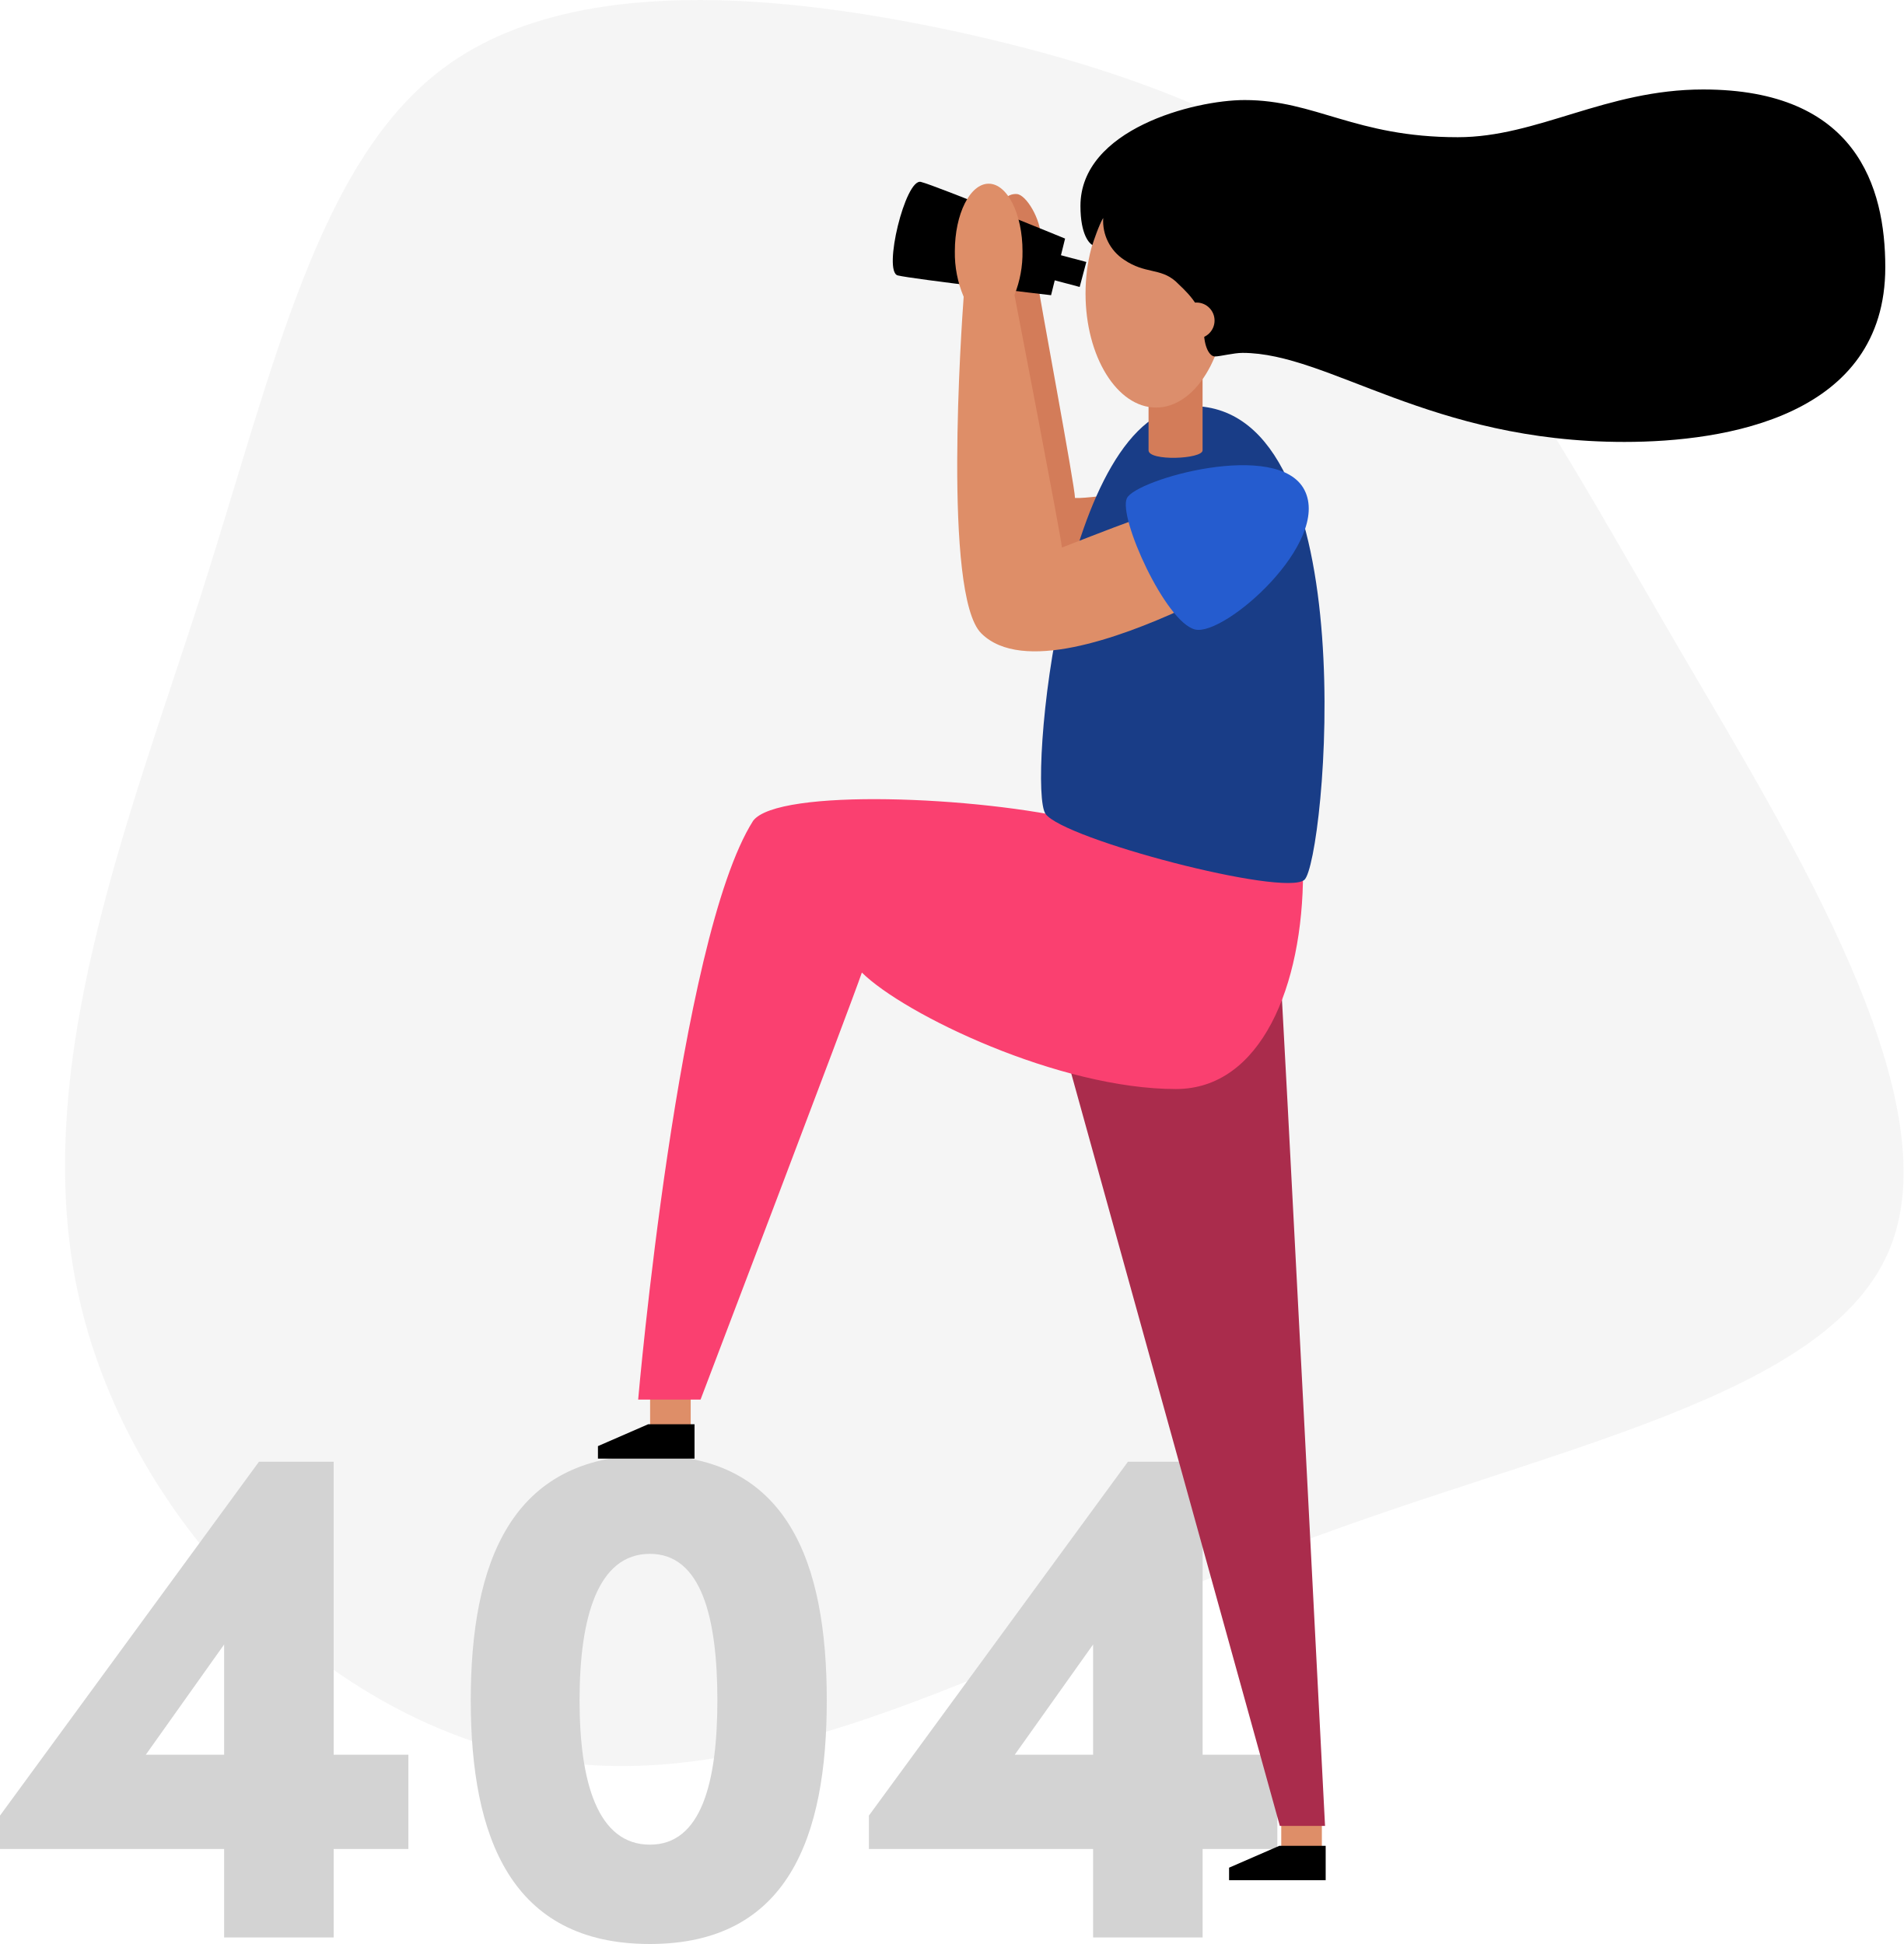
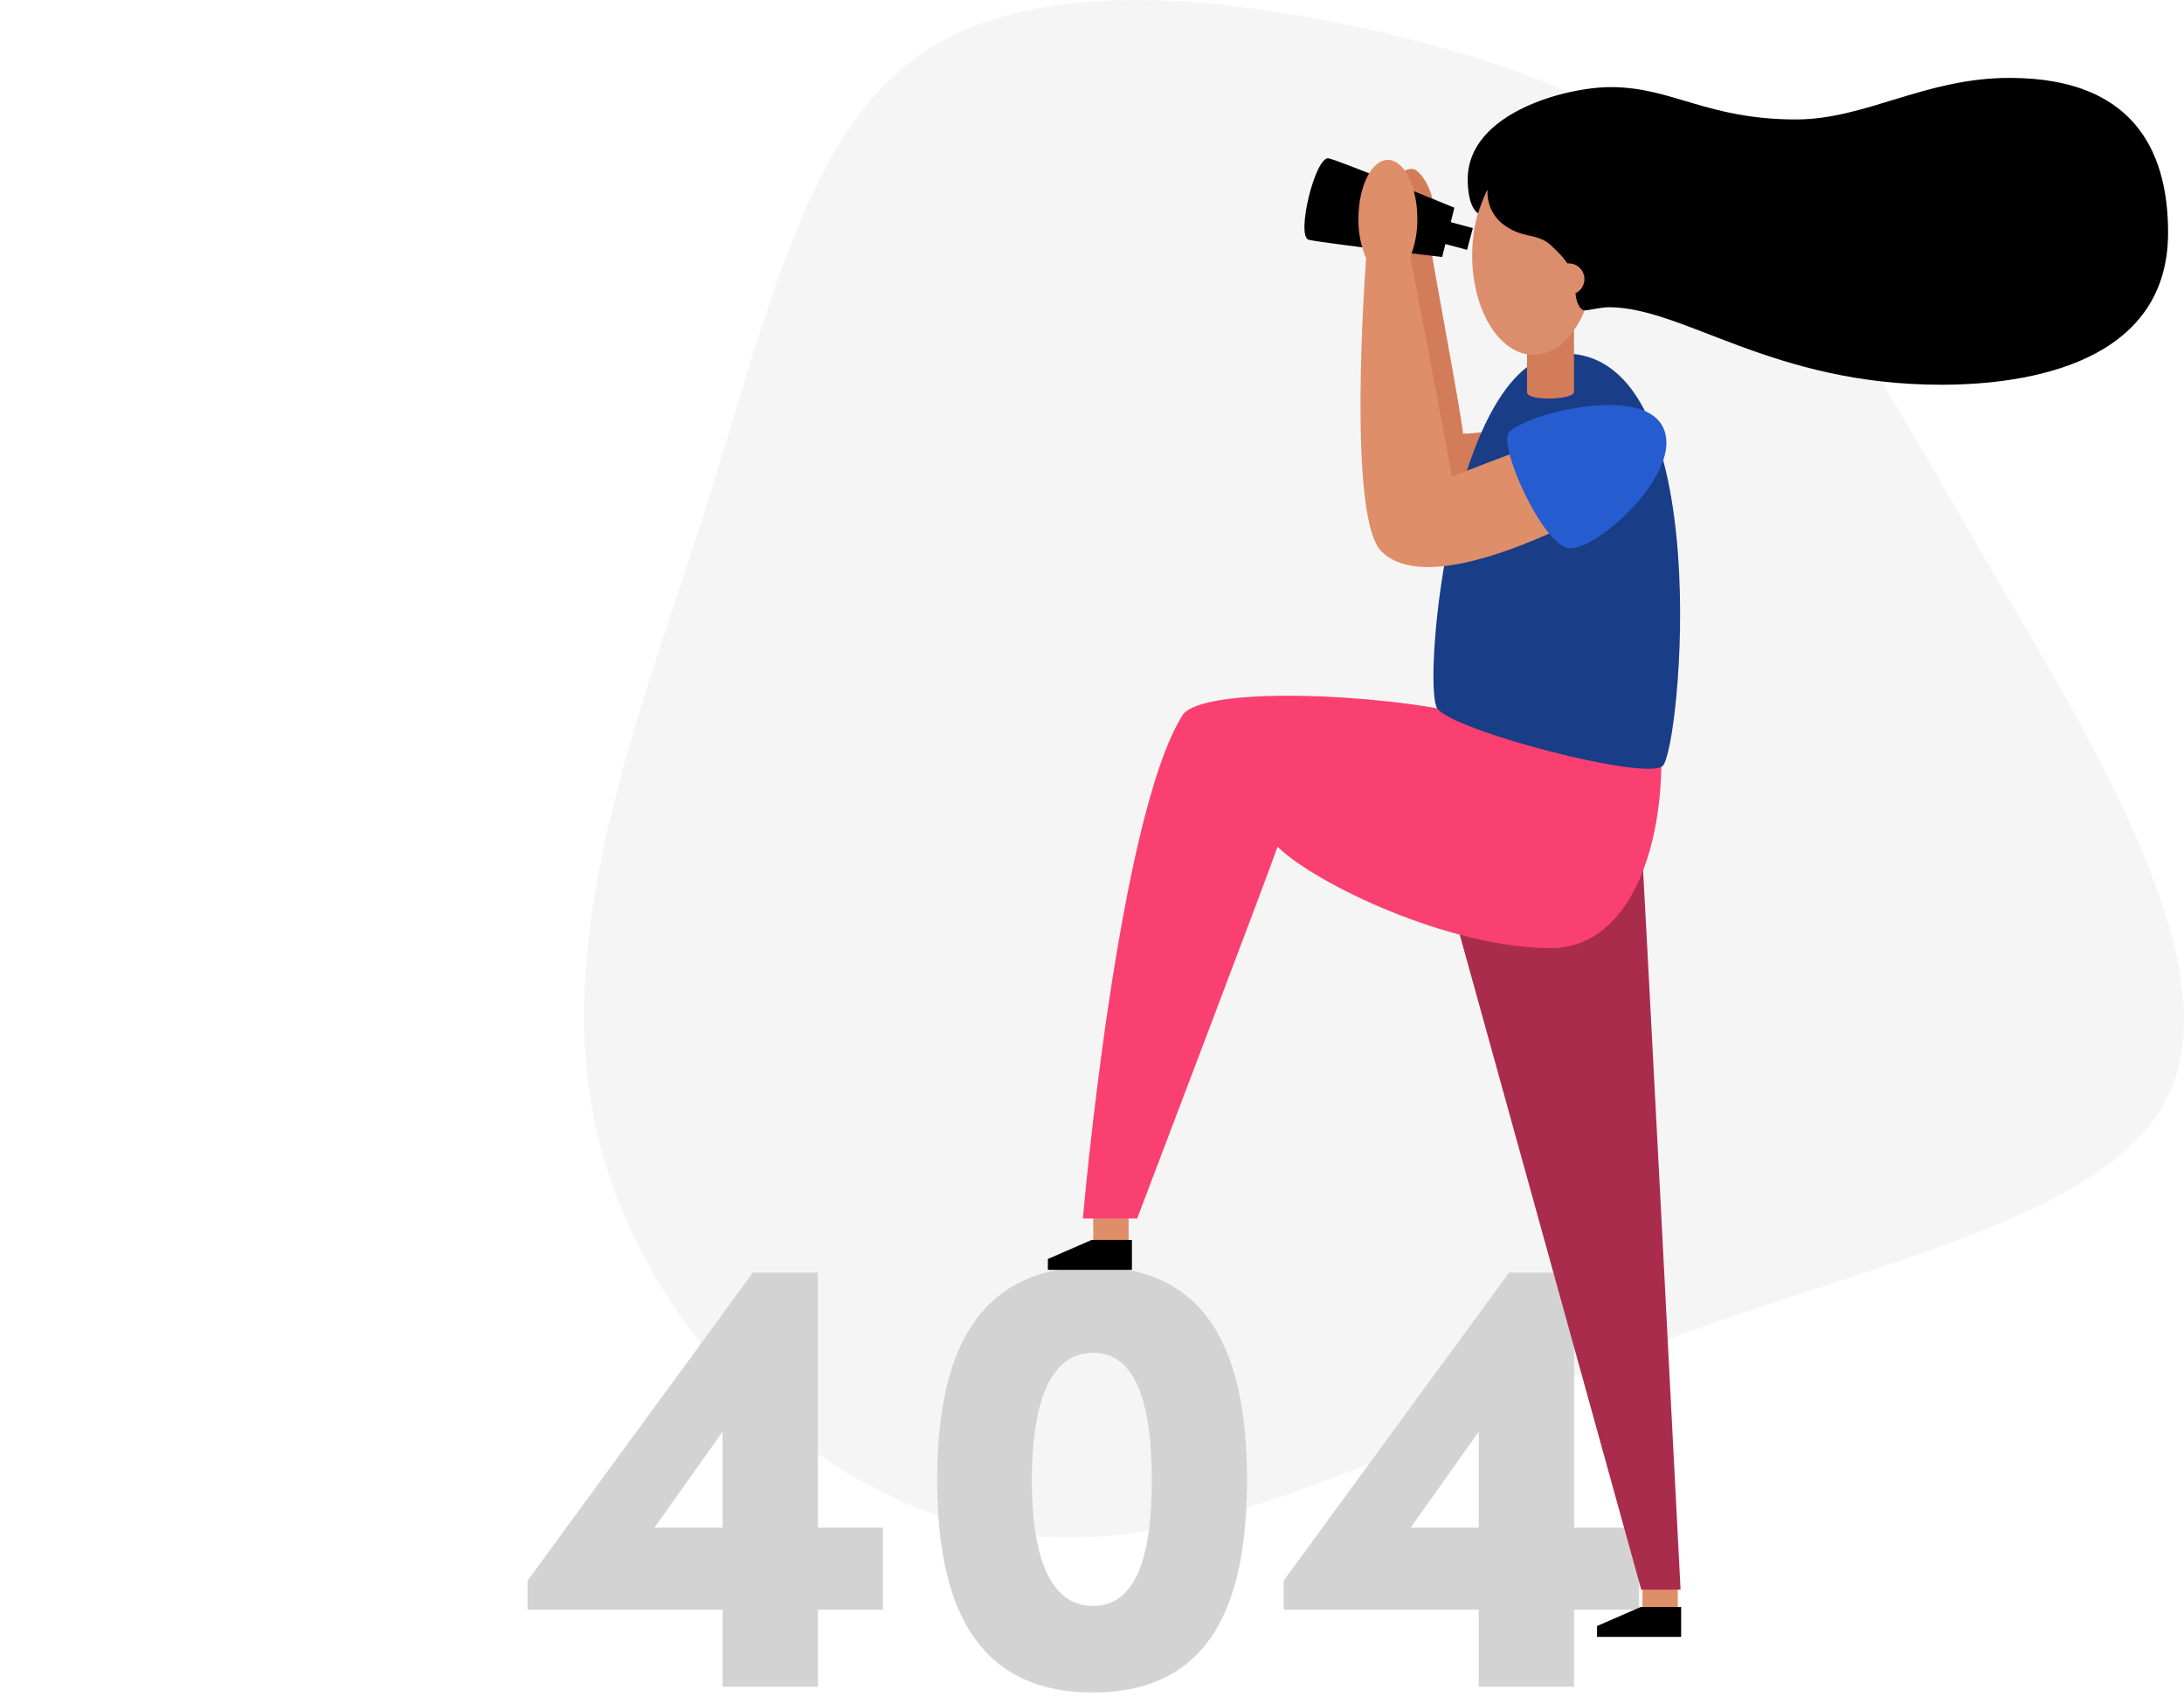
- <svg xmlns="http://www.w3.org/2000/svg" id="svg50" version="1.1" viewBox="0 0 797.446 814.561">
+ <svg xmlns="http://www.w3.org/2000/svg" id="svg50" version="1.1" viewBox="0 0 1051.429 816.371">
  <defs id="defs4">
    <style id="style2">
      .cls-2{fill:#d3d3d3}.cls-3{fill:#de8e68}.cls-6{fill:#d37c59}.cls-9{fill:#dc8e6c}
    </style>
  </defs>
-   <g id="Layer_2" data-name="Layer 2" transform="translate(-246.7543 -.02867722)">
+   <g id="Layer_2" data-name="Layer 2" transform="translate(7.228669 -.02867722)">
    <g id="vector">
      <path id="path8" fill="#f3f3f3" fill-opacity="1" d="M828.864 94.67c45 40.43 74.45 96.84 121.73 177.92 47.5 81.08 113 186.82 88.16 249.86-24.84 63.04-140.46 83.36-249.63 124.7-109.17 41.34-211.95 103.46-306.5 91.35-94.55-12.11-180.87-98.43-202.58-193.9-21.93-95.7 20.55-200.53 51.15-296 30.38-95.46 48.88-181.6 102.09-220.6s141.15-30.62 215.61-14.41c74.45 16.41 134.97 40.66 179.97 81.08z" opacity=".8" />
      <path id="path10" d="M417.834 774.78h-31.3v37.07h-45.89v-37.07h-93.89v-14l108.48-148.26h31.3v122.76h31.3zm-77.19-39.5v-46.19l-32.81 46.19z" class="cls-2" />
      <path id="path12" d="M443.964 712.49c0-57.43 16.71-102.71 75-102.71 58 0 74.14 45.28 74.14 102.71 0 57.13-16.1 102.1-74.14 102.1-58.29 0-75-44.97-75-102.1zm103.31 0c0-34.64-6.69-61.38-28.26-61.38-21.88 0-29.47 26.74-29.47 61.38 0 34.33 7.59 60.47 29.47 60.47 21.57.04 28.26-26.14 28.26-60.47z" class="cls-2" />
      <path id="path14" d="M781.854 774.78h-31.3v37.07h-45.88v-37.07h-93.92v-14l108.5-148.26h31.3v122.76h31.3zm-77.18-39.5v-46.19l-32.82 46.19z" class="cls-2" />
      <path id="rect16" d="M-800.504-775.7h17.01v14.4h-17.01z" class="cls-3" transform="scale(-1)" />
      <path id="polygon18" d="M555.35 787.85h-40.47v-5.24l21.05-9.16h19.42z" transform="translate(246.7543)" />
      <path id="rect20" d="M-536.104-599.05h17.01v14.4h-17.01z" class="cls-3" transform="scale(-1)" />
      <path id="polygon22" d="M290.95 611.2h-40.46v-5.23l21.05-9.17h19.41z" transform="translate(246.7543)" />
      <path id="path24" fill="#aa2c4c" fill-opacity="1" d="M782.904 404.21c.86 8.18 18.93 360.89 18.93 360.89h-18.93l-92.05-332.1z" />
      <path id="path26" fill="#fa4070" fill-opacity="1" d="M792.624 365.35c0 47.9-17.61 91-53.26 91-48.94 0-113.73-31.2-131.56-48.81-4.45 13.16-67.57 178.92-67.57 178.92h-26.14s16.75-193 48.15-242.5c10.33-13.76 94.63-10.32 137.22 0s93.16 21.39 93.16 21.39z" />
      <path id="path28" d="M666.214 86.26a6.15 6.15 0 0 1 6.54-4.92c3.83.27 10.09 10.39 10.09 18.58 0 8.19-2.31 11.27-1.61 17.22.7 5.95 15.85 86.63 15.85 91.55 3.82.27 17.49-1.64 17.49-1.64l-9.57 38.54h-27.86l-18-155.23z" class="cls-6" />
      <path id="path30" d="m692.934 100-5.87 23.72s-57.91-6.73-64.23-8.29c-6.32-1.56 3.2-40.78 9.69-39.18 6.49 1.6 60.41 23.75 60.41 23.75z" />
      <path id="path32" fill="#193d87" fill-opacity="1" d="M745.994 170.17c74.08 0 55.81 191.39 47.16 198.55-8.65 7.16-100.75-17-108.4-27.66-7.65-10.66 6.91-170.89 61.24-170.89z" />
      <path id="path34" d="M719.554 218.76c-4.07 1.38-27.94 10.69-27.94 10.69-.4-4.8-18.75-100-19.88-105.83a47.62 47.62 0 0 0 3.37-18.3c0-15.63-6.35-28.32-14.18-28.32s-14.17 12.69-14.17 28.32a46.85 46.85 0 0 0 3.7 19.06c-.88 11.9-8.78 124.89 7.34 141 17 17 58.33 1.67 83.45-9.75 5.38-1.86-1.95-42.21-21.69-36.87z" class="cls-3" />
      <path id="rect36" d="M691.002-73.987h15.5v10.83h-15.5z" transform="rotate(14.87)" />
      <path id="path38" fill="#255ccf" fill-opacity="1" d="M793.204 205.33c11.29 21.92-33.42 61.41-45.79 58.47-12.37-2.94-32.32-47.08-28.59-55 3.73-7.92 63.4-24.8 74.38-3.47z" />
      <path id="path40" d="M750.534 188.72c0 3.71-22.63 4.65-22.63 0V146h22.63z" class="cls-6" />
      <ellipse id="ellipse42" cx="731.044" cy="123.03" class="cls-9" rx="29.54" ry="47.77" />
      <path id="path44" d="M708.914 91.38a19.38 19.38 0 0 0 8.75 17.5c8.81 6 15.09 3.35 21.55 9 3.41 3.41 11.76 10 11.84 20.18 0 7.53 2.47 11.33 4.64 11.33 2.17 0 7.89-1.5 11.57-1.5 36.14 0 78.58 37.31 160 37.31 42.53 0 109.27-10.73 109.27-73.19 0-33.73-12.14-74.49-76.31-74.49-40.75 0-69.3 20-102.78 20-43 0-59.58-15.57-89.29-15.57-21.16 0-68.78 12.26-68.78 44.38 0 12.2 3.82 15.74 5 16.37.38-1.34 2.71-8.26 4.54-11.32z" />
      <circle id="circle46" cx="748.014" cy="134.34" r="7.54" class="cls-9" />
    </g>
  </g>
</svg>
